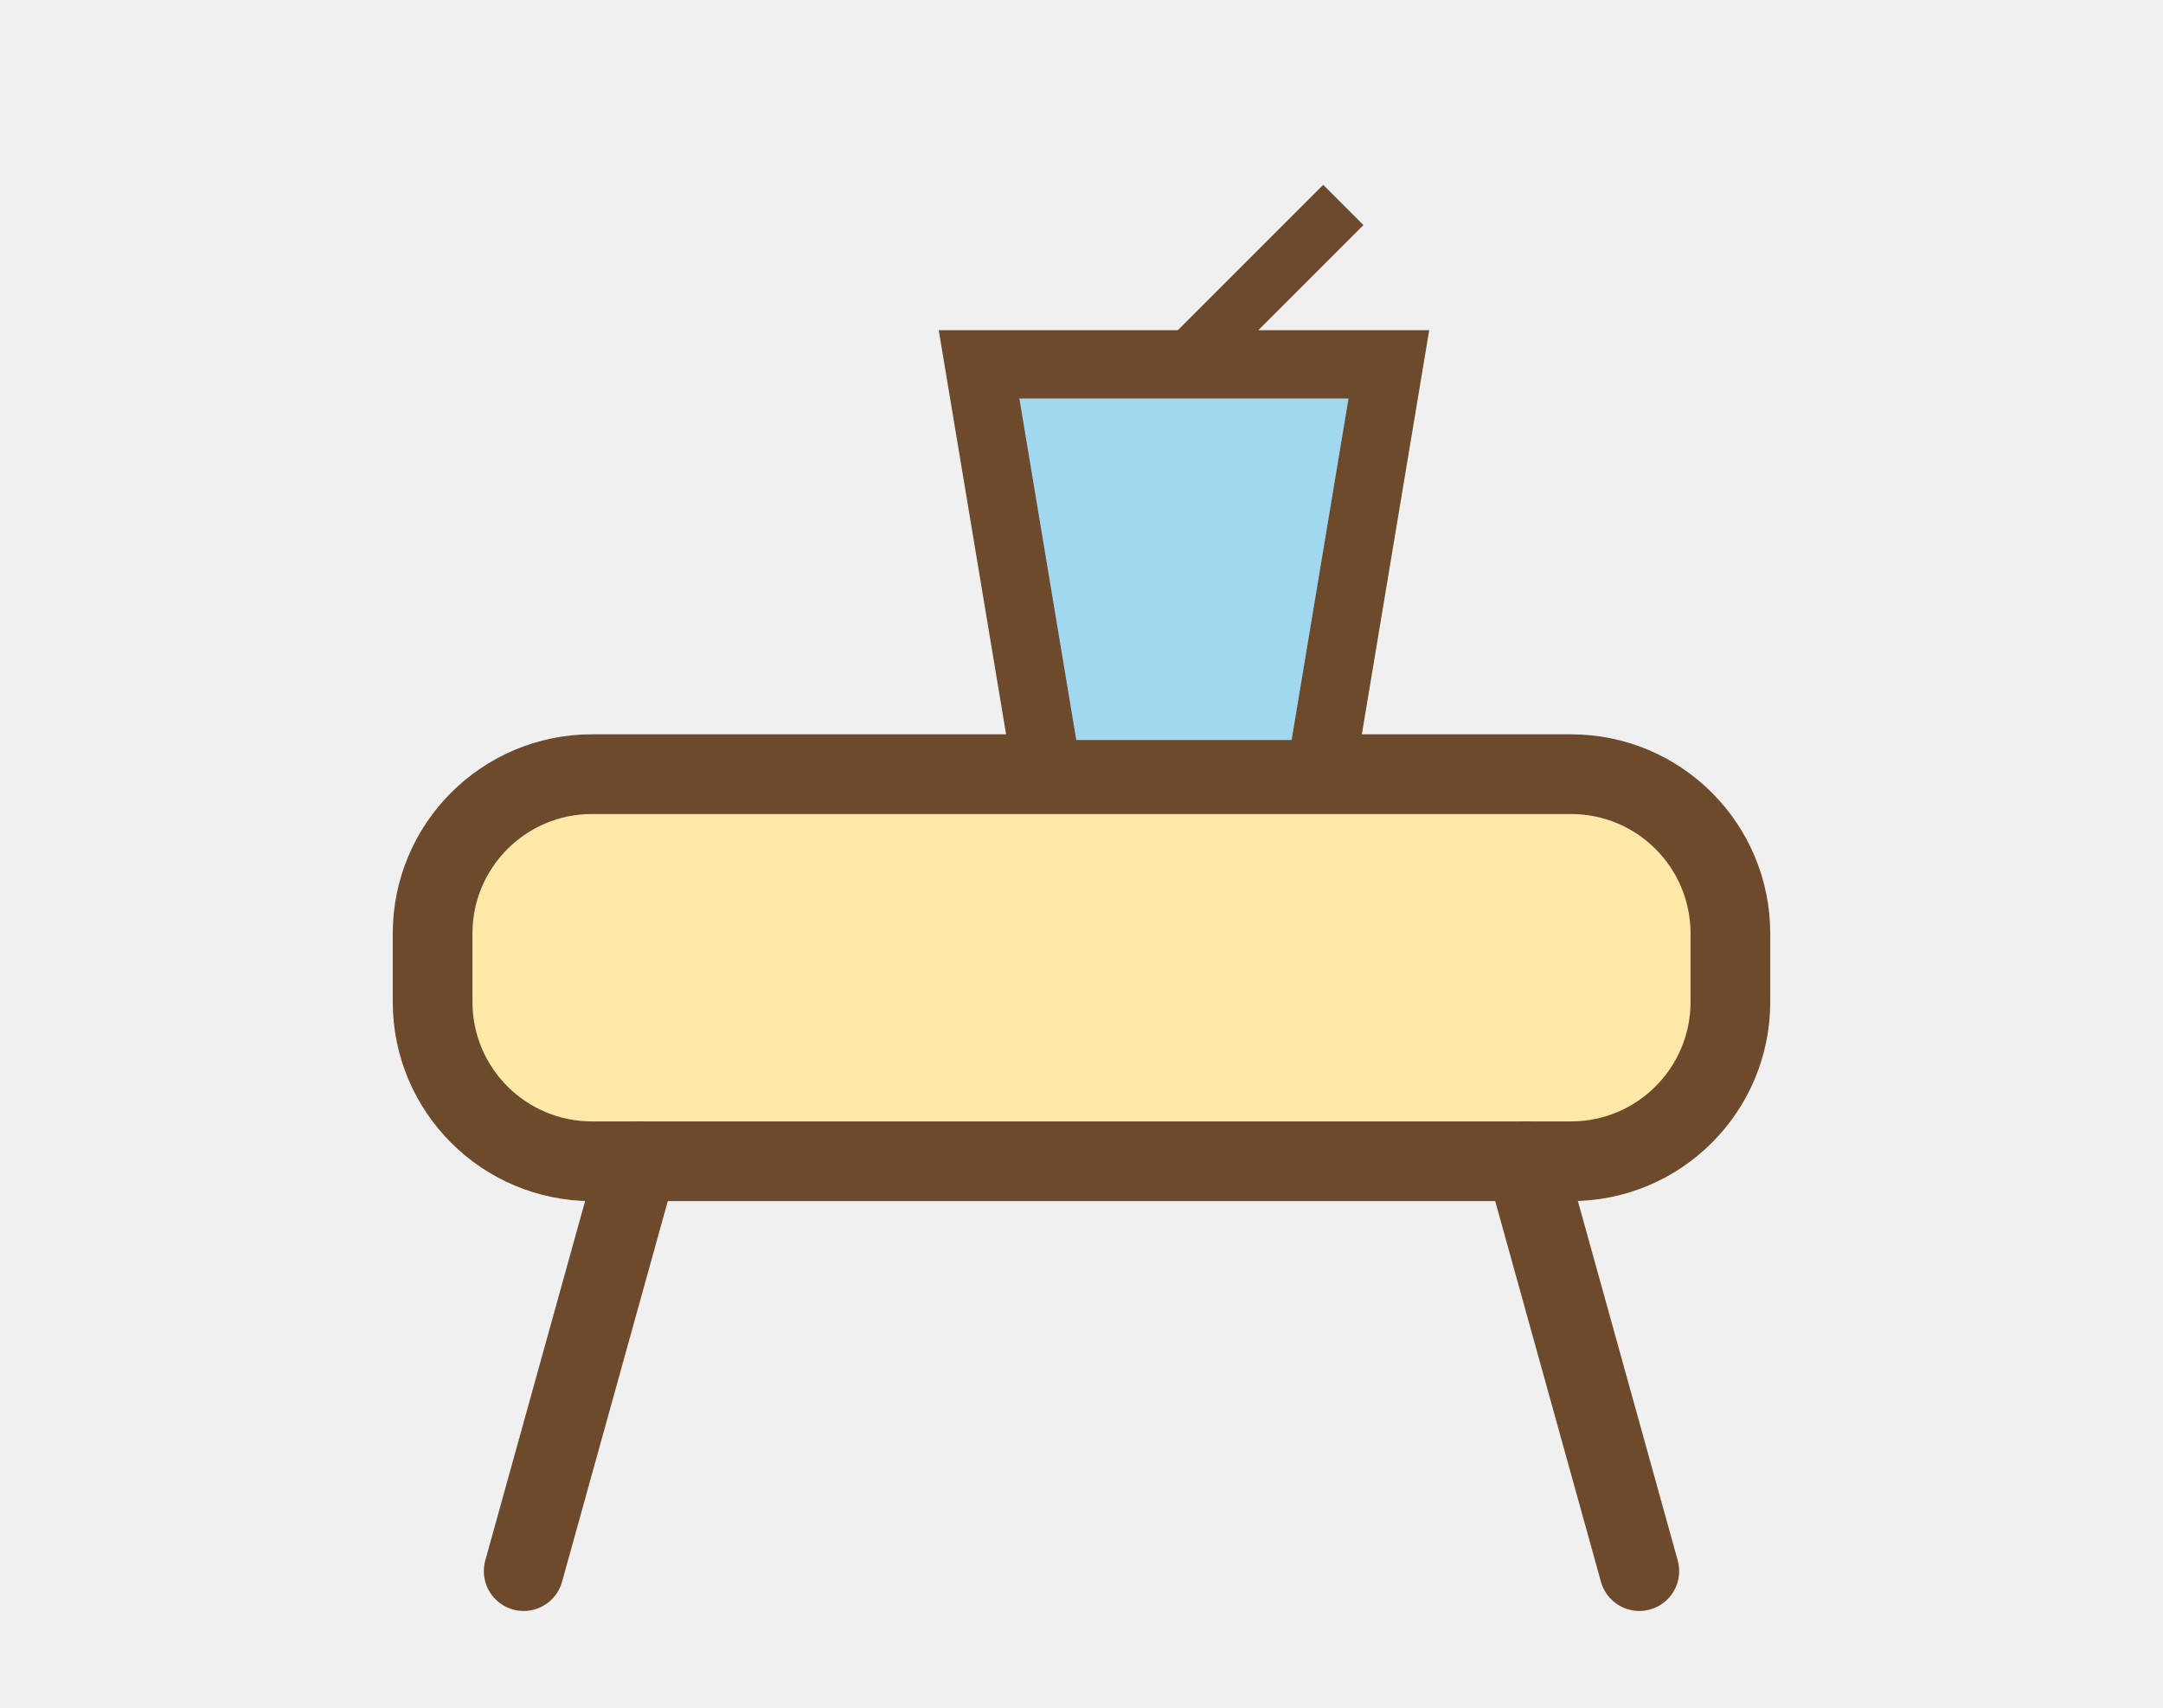
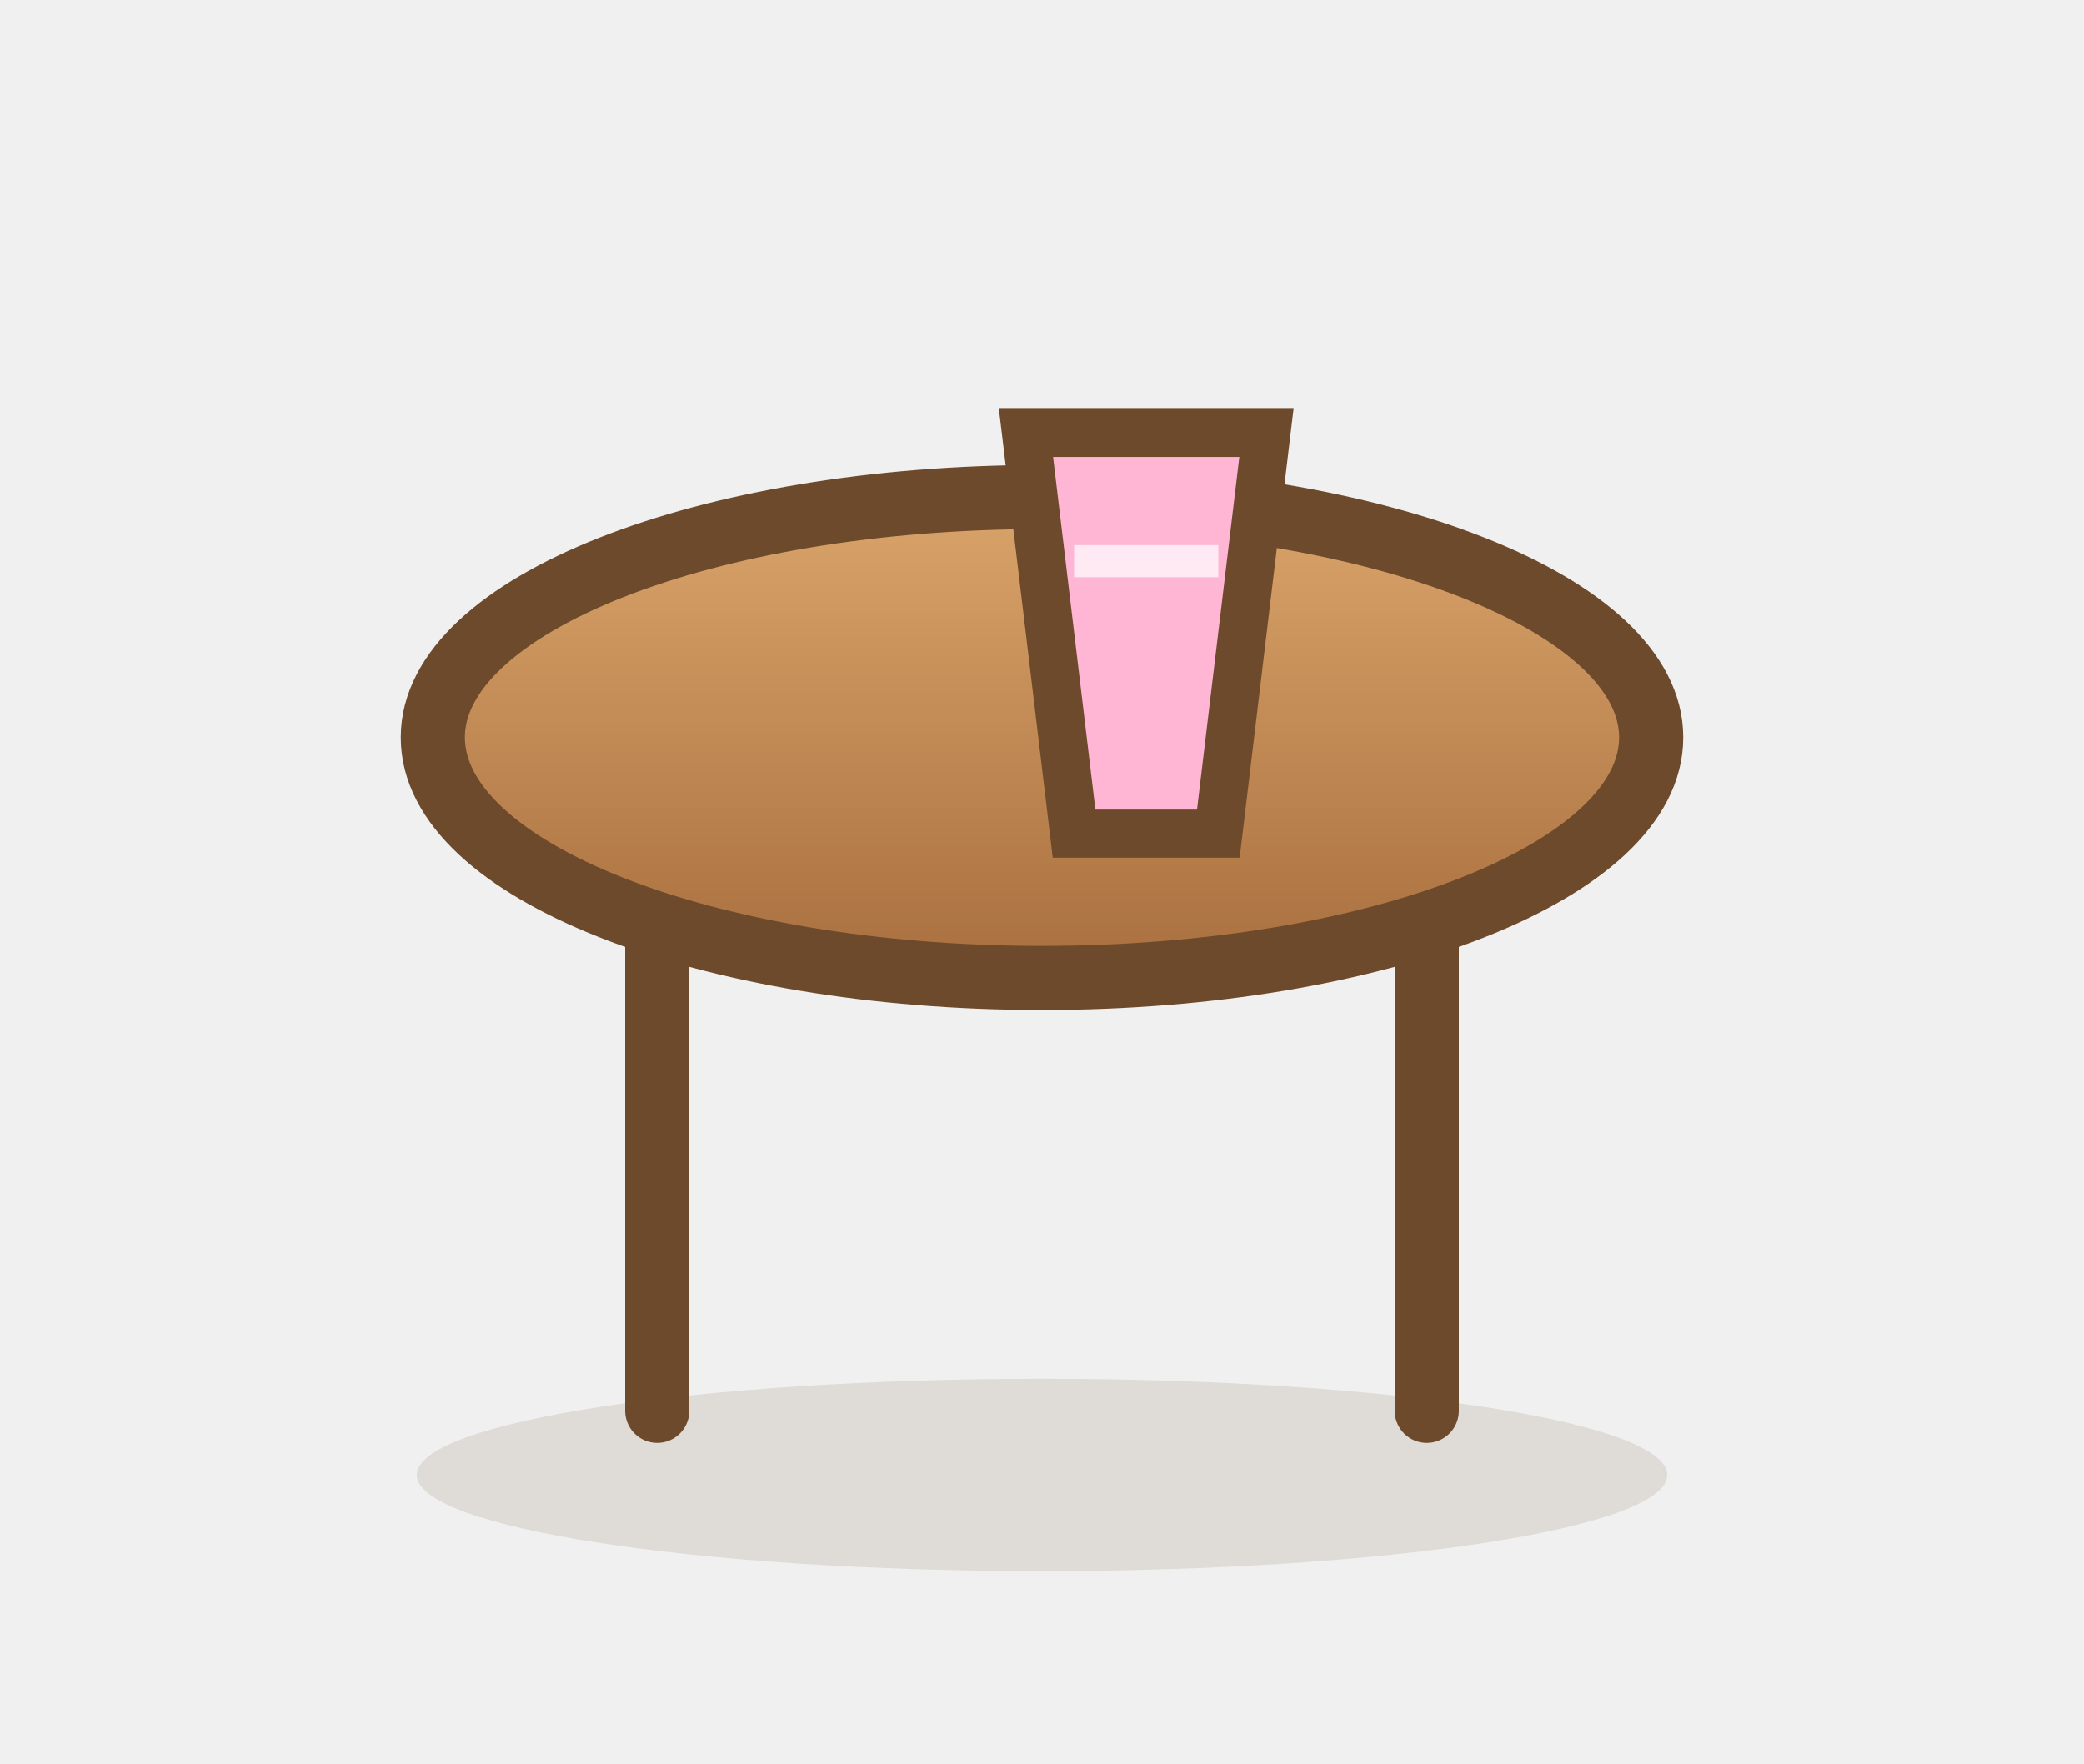
- <svg xmlns="http://www.w3.org/2000/svg" width="190" height="150" viewBox="0 0 190 150">
-   <rect x="38" y="68" width="114" height="34" rx="14" fill="#FFE8A8" stroke="#6E4A2C" stroke-width="7" />
-   <path d="M56 102 L46 138 M134 102 L144 138" stroke="#6E4A2C" stroke-width="7" stroke-linecap="round" />
-   <path d="M86 32 H122 L116 68 H92 Z" fill="#A0D8F0" stroke="#6E4A2C" stroke-width="6" />
-   <path d="M104 32 L118 18" stroke="#6E4A2C" stroke-width="5" />
+ <svg xmlns="http://www.w3.org/2000/svg" width="260" height="220" viewBox="0 0 260 220">
+   <defs>
+     <linearGradient id="pink" x1="0" y1="0" x2="0" y2="1">
+       <stop offset="0" stop-color="#FFDCE8" />
+       <stop offset="1" stop-color="#F5A2BF" />
+     </linearGradient>
+     <linearGradient id="mint" x1="0" y1="0" x2="0" y2="1">
+       <stop offset="0" stop-color="#DFF9E5" />
+       <stop offset="1" stop-color="#94D6AA" />
+     </linearGradient>
+     <linearGradient id="blue" x1="0" y1="0" x2="0" y2="1">
+       <stop offset="0" stop-color="#CFEFFF" />
+       <stop offset="1" stop-color="#82C5E8" />
+     </linearGradient>
+     <linearGradient id="wood" x1="0" y1="0" x2="0" y2="1">
+       <stop offset="0" stop-color="#D9A46A" />
+       <stop offset="1" stop-color="#A96F3F" />
+     </linearGradient>
+     <linearGradient id="cream" x1="0" y1="0" x2="0" y2="1">
+       <stop offset="0" stop-color="#FFF8E8" />
+       <stop offset="1" stop-color="#F3D7B3" />
+     </linearGradient>
+     <linearGradient id="yellow" x1="0" y1="0" x2="0" y2="1">
+       <stop offset="0" stop-color="#FFF3AA" />
+       <stop offset="1" stop-color="#F2C55E" />
+     </linearGradient>
+     <linearGradient id="lilac" x1="0" y1="0" x2="0" y2="1">
+       <stop offset="0" stop-color="#E8D6FF" />
+       <stop offset="1" stop-color="#B89BE8" />
+     </linearGradient>
+   </defs>
+   <ellipse cx="130" cy="184" rx="78" ry="12" fill="#6E4A2C" opacity=".13" />
+   <ellipse cx="130" cy="92" rx="76" ry="30" fill="url(#wood)" stroke="#6E4A2C" stroke-width="8" />
+   <path d="M82 116 v60 M178 116 v60" stroke="#6E4A2C" stroke-width="8" stroke-linecap="round" />
+   <path d="M128 54 h30 l-6 50 h-18z" fill="#FFB6D5" stroke="#6E4A2C" stroke-width="6" />
+   <path d="M134 70 h18" stroke="#FFFFFF" stroke-width="4" opacity=".7" />
</svg>
